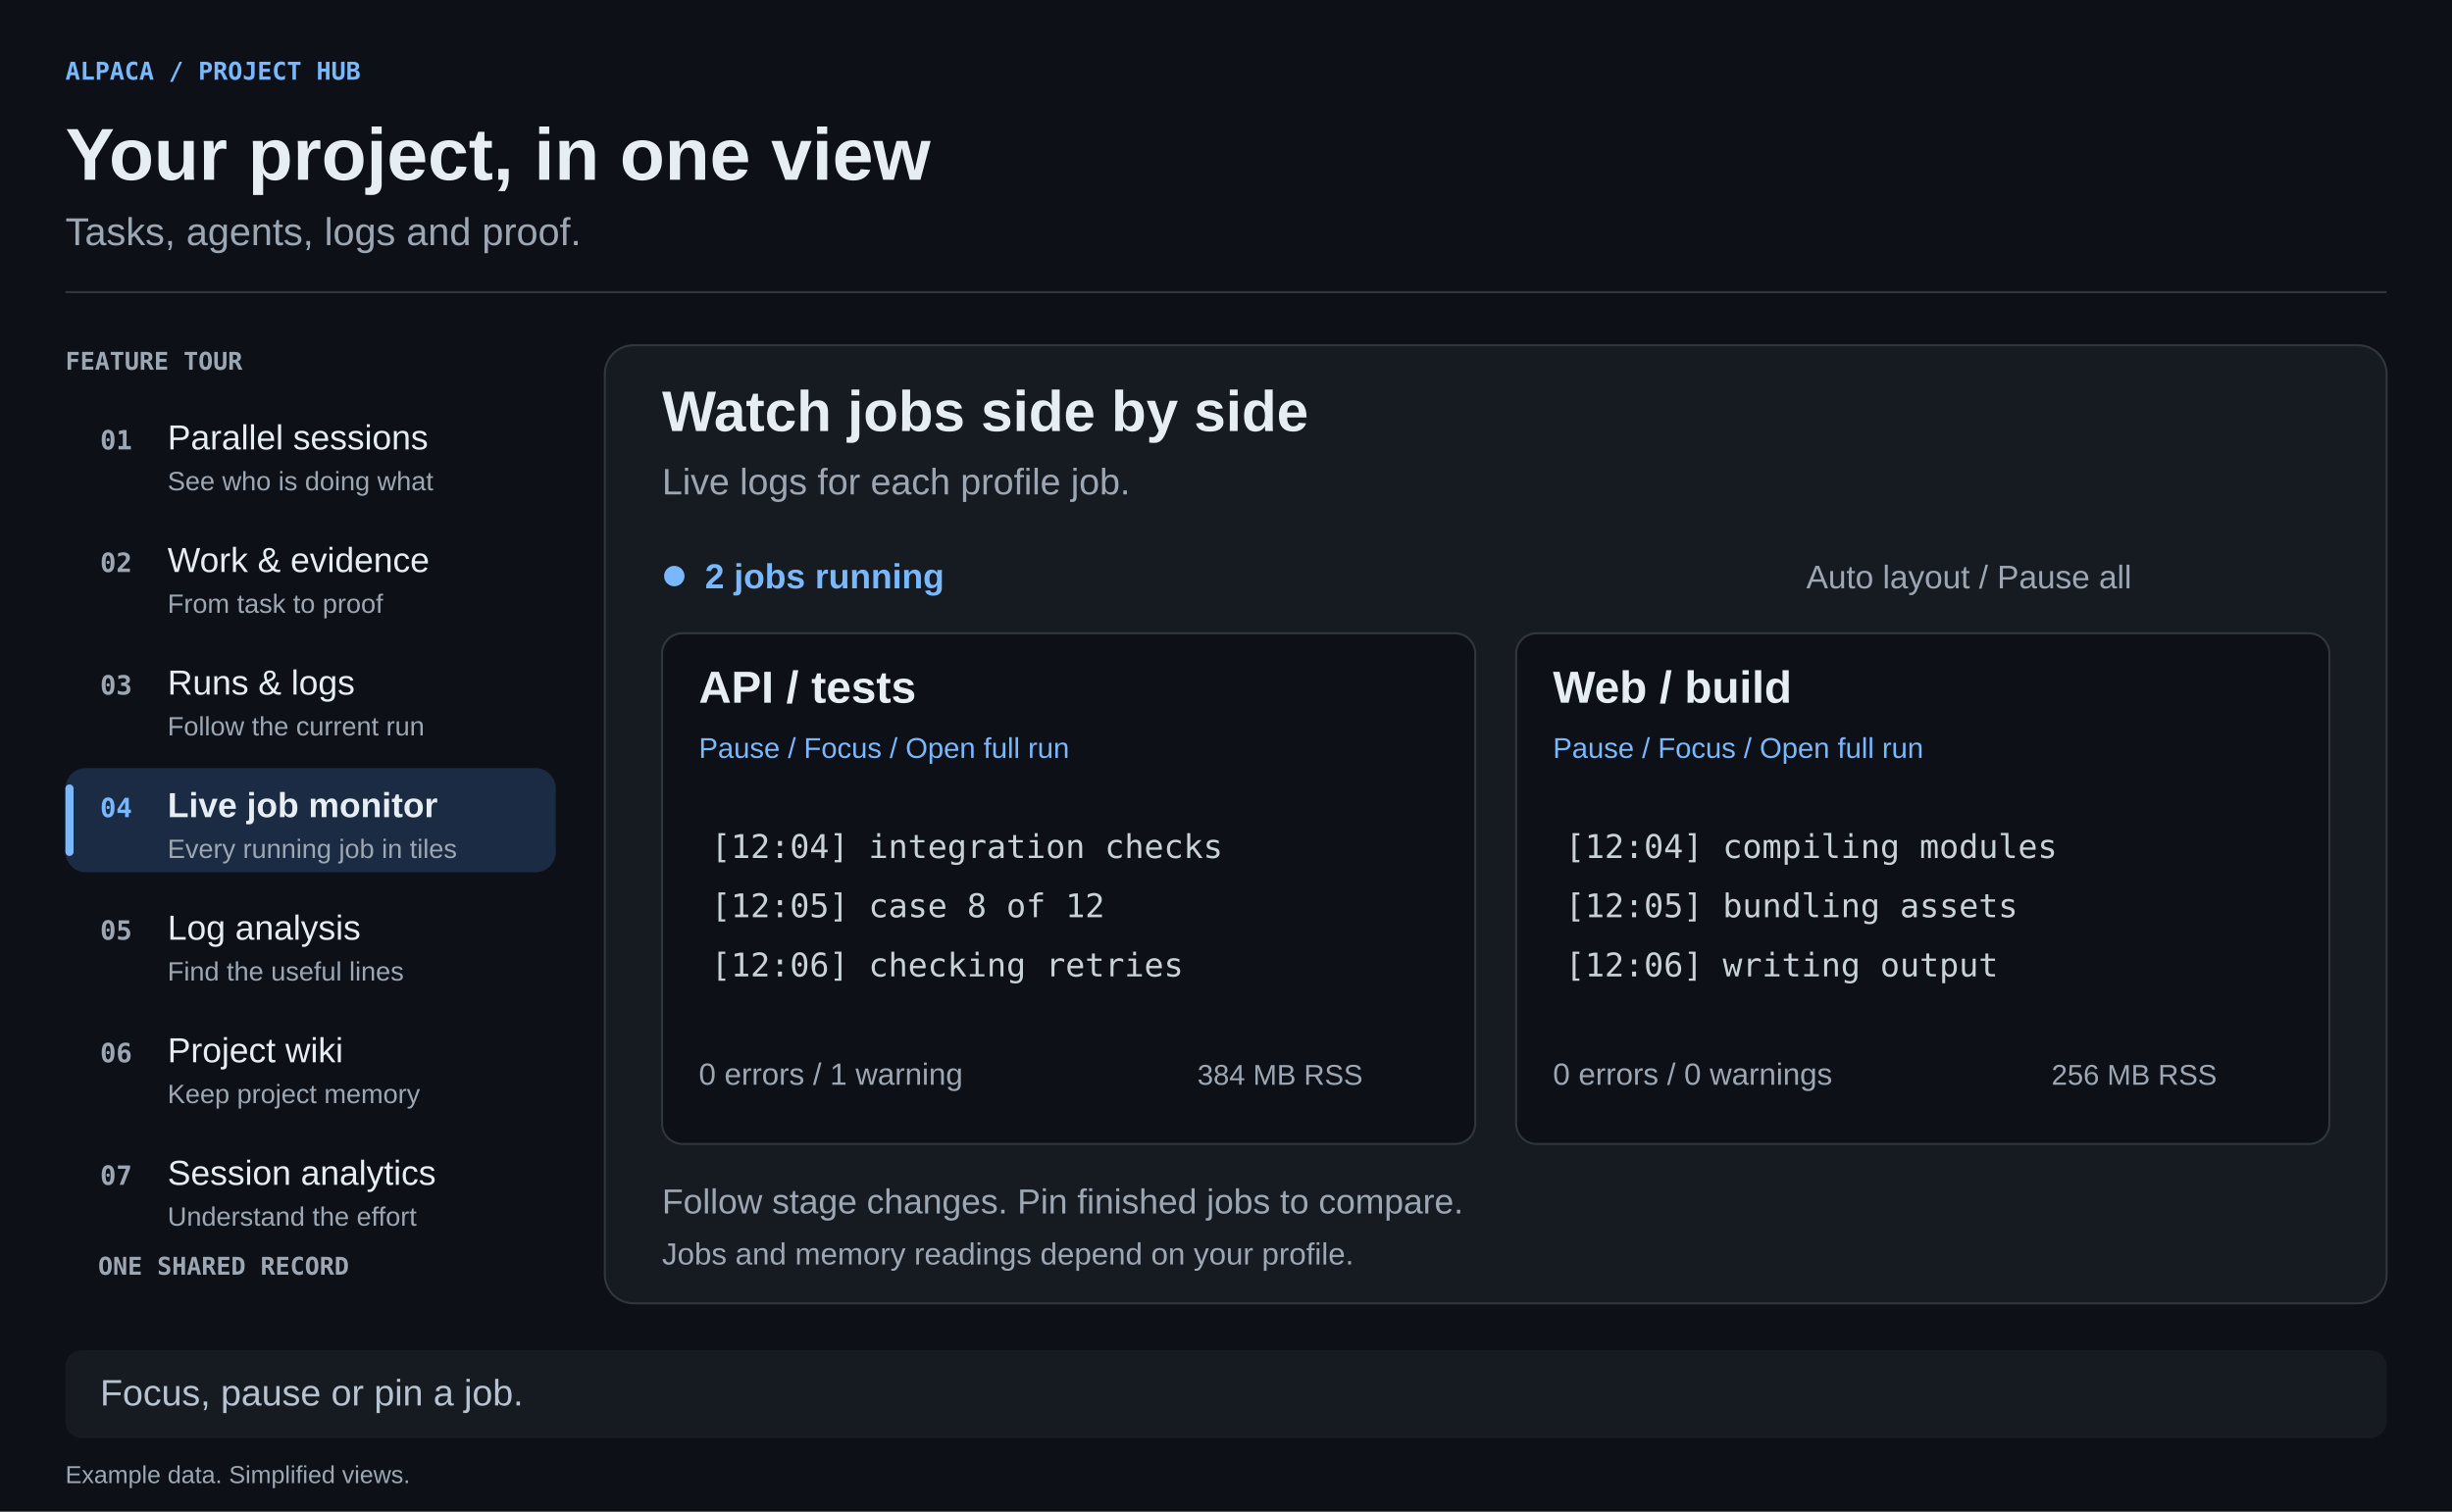
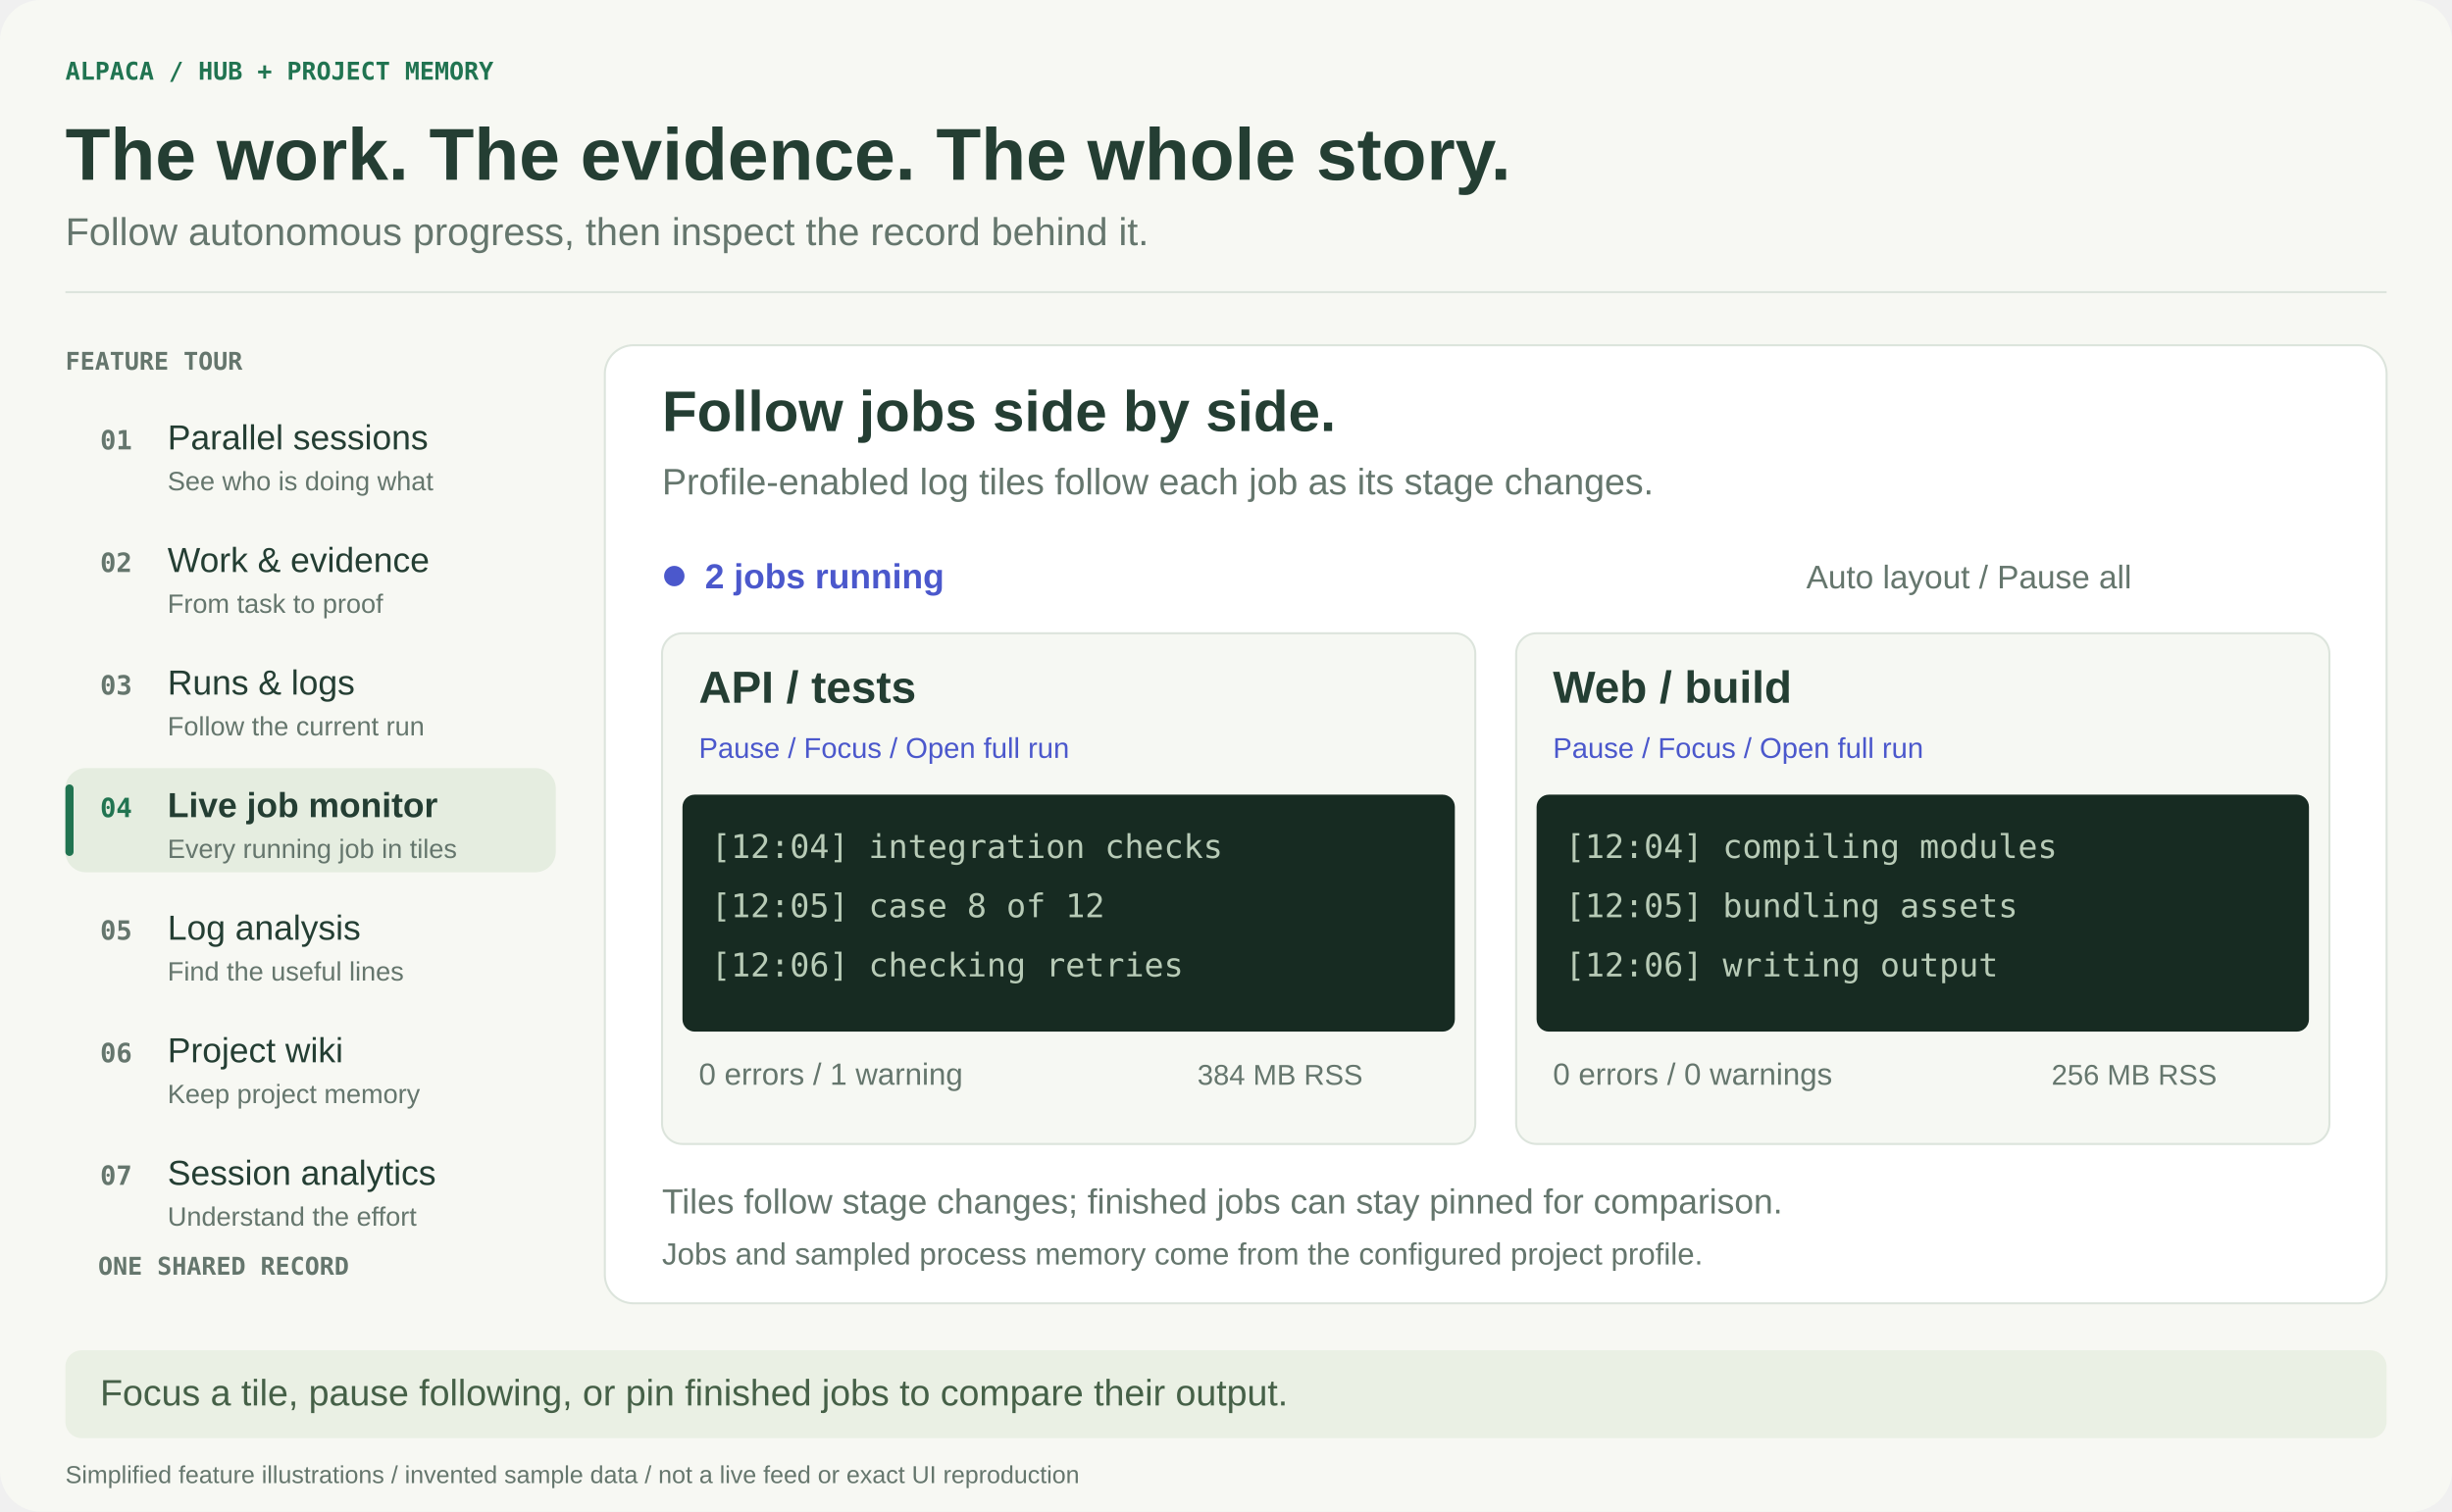
<svg xmlns="http://www.w3.org/2000/svg" width="1200" height="740" viewBox="0 0 1200 740" role="img" aria-labelledby="title desc">
-   <rect x="0" y="0" width="1200" height="740" rx="0" fill="#0d1117" />
-   <text x="32" y="39" font-family="DejaVu Sans Mono, monospace" font-size="12" font-weight="700" fill="#79b8ff">ALPACA / PROJECT HUB</text>
-   <text x="32" y="88" font-family="Arial, Helvetica, sans-serif" font-size="36" font-weight="700" fill="#e6edf3">Your project, in one view</text>
-   <text x="32" y="120" font-family="Arial, Helvetica, sans-serif" font-size="19" font-weight="400" fill="#9da7b3">Tasks, agents, logs and proof.</text>
-   <path d="M32 143L1168 143" stroke="#30363d" fill="none" />
-   <text x="32" y="181" font-family="DejaVu Sans Mono, monospace" font-size="12" font-weight="700" fill="#9da7b3">FEATURE TOUR</text>
-   <text x="49" y="220.0" font-family="DejaVu Sans Mono, monospace" font-size="13" font-weight="700" fill="#9da7b3">01</text>
-   <text x="82" y="220.0" font-family="Arial, Helvetica, sans-serif" font-size="17" font-weight="400" fill="#e6edf3">Parallel sessions</text>
-   <text x="82" y="240.0" font-family="Arial, Helvetica, sans-serif" font-size="13" font-weight="400" fill="#9da7b3">See who is doing what</text>
-   <text x="49" y="280.0" font-family="DejaVu Sans Mono, monospace" font-size="13" font-weight="700" fill="#9da7b3">02</text>
-   <text x="82" y="280.0" font-family="Arial, Helvetica, sans-serif" font-size="17" font-weight="400" fill="#e6edf3">Work &amp; evidence</text>
-   <text x="82" y="300.0" font-family="Arial, Helvetica, sans-serif" font-size="13" font-weight="400" fill="#9da7b3">From task to proof</text>
-   <text x="49" y="340.0" font-family="DejaVu Sans Mono, monospace" font-size="13" font-weight="700" fill="#9da7b3">03</text>
-   <text x="82" y="340.0" font-family="Arial, Helvetica, sans-serif" font-size="17" font-weight="400" fill="#e6edf3">Runs &amp; logs</text>
-   <text x="82" y="360.0" font-family="Arial, Helvetica, sans-serif" font-size="13" font-weight="400" fill="#9da7b3">Follow the current run</text>
-   <rect x="32" y="376.0" width="240" height="51.0" rx="10" fill="#1b2b44" />
-   <rect x="32" y="384.0" width="4" height="35.0" rx="2" fill="#79b8ff" />
-   <text x="49" y="400.0" font-family="DejaVu Sans Mono, monospace" font-size="13" font-weight="700" fill="#79b8ff">04</text>
-   <text x="82" y="400.0" font-family="Arial, Helvetica, sans-serif" font-size="17" font-weight="700" fill="#e6edf3">Live job monitor</text>
-   <text x="82" y="420.0" font-family="Arial, Helvetica, sans-serif" font-size="13" font-weight="400" fill="#9da7b3">Every running job in tiles</text>
-   <text x="49" y="460.0" font-family="DejaVu Sans Mono, monospace" font-size="13" font-weight="700" fill="#9da7b3">05</text>
-   <text x="82" y="460.0" font-family="Arial, Helvetica, sans-serif" font-size="17" font-weight="400" fill="#e6edf3">Log analysis</text>
-   <text x="82" y="480.0" font-family="Arial, Helvetica, sans-serif" font-size="13" font-weight="400" fill="#9da7b3">Find the useful lines</text>
-   <text x="49" y="520.0" font-family="DejaVu Sans Mono, monospace" font-size="13" font-weight="700" fill="#9da7b3">06</text>
-   <text x="82" y="520.0" font-family="Arial, Helvetica, sans-serif" font-size="17" font-weight="400" fill="#e6edf3">Project wiki</text>
-   <text x="82" y="540.0" font-family="Arial, Helvetica, sans-serif" font-size="13" font-weight="400" fill="#9da7b3">Keep project memory</text>
-   <text x="49" y="580.0" font-family="DejaVu Sans Mono, monospace" font-size="13" font-weight="700" fill="#9da7b3">07</text>
-   <text x="82" y="580.0" font-family="Arial, Helvetica, sans-serif" font-size="17" font-weight="400" fill="#e6edf3">Session analytics</text>
-   <text x="82" y="600.0" font-family="Arial, Helvetica, sans-serif" font-size="13" font-weight="400" fill="#9da7b3">Understand the effort</text>
-   <text x="48" y="624" font-family="DejaVu Sans Mono, monospace" font-size="12" font-weight="700" fill="#9da7b3">ONE SHARED RECORD</text>
-   <rect x="296" y="169" width="872" height="469" rx="14" fill="#161b22" stroke="#30363d" />
-   <text x="324" y="211" font-family="Arial, Helvetica, sans-serif" font-size="28" font-weight="700" fill="#e6edf3">Watch jobs side by side</text>
-   <text x="324" y="242" font-family="Arial, Helvetica, sans-serif" font-size="18" font-weight="400" fill="#9da7b3">Live logs for each profile job.</text>
-   <circle cx="330" cy="282" r="5" fill="#79b8ff" />
-   <text x="345" y="288" font-family="Arial, Helvetica, sans-serif" font-size="17" font-weight="600" fill="#79b8ff">2 jobs running</text>
-   <text x="884" y="288" font-family="Arial, Helvetica, sans-serif" font-size="16" font-weight="400" fill="#9da7b3">Auto layout / Pause all</text>
-   <rect x="324" y="310" width="398" height="250" rx="10" fill="#0d1117" stroke="#30363d" />
-   <text x="342" y="344" font-family="Arial, Helvetica, sans-serif" font-size="22" font-weight="600" fill="#e6edf3">API / tests</text>
-   <text x="342" y="371" font-family="Arial, Helvetica, sans-serif" font-size="14" font-weight="400" fill="#79b8ff">Pause / Focus / Open full run</text>
-   <rect x="334" y="389" width="378" height="116" rx="6" fill="#0d1117" />
-   <text x="348" y="420" font-family="DejaVu Sans Mono, monospace" font-size="16" font-weight="400" fill="#c9d1d9">[12:04] integration checks</text>
-   <text x="348" y="449" font-family="DejaVu Sans Mono, monospace" font-size="16" font-weight="400" fill="#c9d1d9">[12:05] case 8 of 12</text>
-   <text x="348" y="478" font-family="DejaVu Sans Mono, monospace" font-size="16" font-weight="400" fill="#c9d1d9">[12:06] checking retries</text>
-   <text x="342" y="531" font-family="Arial, Helvetica, sans-serif" font-size="15" font-weight="400" fill="#9da7b3">0 errors / 1 warning</text>
-   <text x="586" y="531" font-family="Arial, Helvetica, sans-serif" font-size="14" font-weight="400" fill="#9da7b3">384 MB RSS</text>
-   <rect x="742" y="310" width="398" height="250" rx="10" fill="#0d1117" stroke="#30363d" />
-   <text x="760" y="344" font-family="Arial, Helvetica, sans-serif" font-size="22" font-weight="600" fill="#e6edf3">Web / build</text>
-   <text x="760" y="371" font-family="Arial, Helvetica, sans-serif" font-size="14" font-weight="400" fill="#79b8ff">Pause / Focus / Open full run</text>
-   <rect x="752" y="389" width="378" height="116" rx="6" fill="#0d1117" />
-   <text x="766" y="420" font-family="DejaVu Sans Mono, monospace" font-size="16" font-weight="400" fill="#c9d1d9">[12:04] compiling modules</text>
-   <text x="766" y="449" font-family="DejaVu Sans Mono, monospace" font-size="16" font-weight="400" fill="#c9d1d9">[12:05] bundling assets</text>
-   <text x="766" y="478" font-family="DejaVu Sans Mono, monospace" font-size="16" font-weight="400" fill="#c9d1d9">[12:06] writing output</text>
-   <text x="760" y="531" font-family="Arial, Helvetica, sans-serif" font-size="15" font-weight="400" fill="#9da7b3">0 errors / 0 warnings</text>
-   <text x="1004" y="531" font-family="Arial, Helvetica, sans-serif" font-size="14" font-weight="400" fill="#9da7b3">256 MB RSS</text>
-   <text x="324" y="594" font-family="Arial, Helvetica, sans-serif" font-size="17" font-weight="400" fill="#9da7b3">Follow stage changes. Pin finished jobs to compare.</text>
-   <text x="324" y="619" font-family="Arial, Helvetica, sans-serif" font-size="15" font-weight="400" fill="#9da7b3">Jobs and memory readings depend on your profile.</text>
-   <rect x="32" y="661" width="1136" height="43" rx="8" fill="#161b22" />
-   <text x="49" y="688" font-family="Arial, Helvetica, sans-serif" font-size="18" font-weight="400" fill="#b7c3d0">Focus, pause or pin a job.</text>
-   <text x="32" y="726" font-family="Arial, Helvetica, sans-serif" font-size="12" font-weight="400" fill="#9da7b3">Example data. Simplified views.</text>
+   <rect x="0" y="0" width="1200" height="740" rx="20" fill="#f7f8f3" />
+   <text x="32" y="39" font-family="DejaVu Sans Mono, monospace" font-size="12" font-weight="700" fill="#217451">ALPACA / HUB + PROJECT MEMORY</text>
+   <text x="32" y="88" font-family="Arial, Helvetica, sans-serif" font-size="36" font-weight="700" fill="#243e33">The work. The evidence. The whole story.</text>
+   <text x="32" y="120" font-family="Arial, Helvetica, sans-serif" font-size="19" font-weight="400" fill="#65766d">Follow autonomous progress, then inspect the record behind it.</text>
+   <path d="M32 143L1168 143" stroke="#dce4dc" fill="none" />
+   <text x="32" y="181" font-family="DejaVu Sans Mono, monospace" font-size="12" font-weight="700" fill="#65766d">FEATURE TOUR</text>
+   <text x="49" y="220.0" font-family="DejaVu Sans Mono, monospace" font-size="13" font-weight="700" fill="#65766d">01</text>
+   <text x="82" y="220.0" font-family="Arial, Helvetica, sans-serif" font-size="17" font-weight="400" fill="#243e33">Parallel sessions</text>
+   <text x="82" y="240.0" font-family="Arial, Helvetica, sans-serif" font-size="13" font-weight="400" fill="#65766d">See who is doing what</text>
+   <text x="49" y="280.0" font-family="DejaVu Sans Mono, monospace" font-size="13" font-weight="700" fill="#65766d">02</text>
+   <text x="82" y="280.0" font-family="Arial, Helvetica, sans-serif" font-size="17" font-weight="400" fill="#243e33">Work &amp; evidence</text>
+   <text x="82" y="300.0" font-family="Arial, Helvetica, sans-serif" font-size="13" font-weight="400" fill="#65766d">From task to proof</text>
+   <text x="49" y="340.0" font-family="DejaVu Sans Mono, monospace" font-size="13" font-weight="700" fill="#65766d">03</text>
+   <text x="82" y="340.0" font-family="Arial, Helvetica, sans-serif" font-size="17" font-weight="400" fill="#243e33">Runs &amp; logs</text>
+   <text x="82" y="360.0" font-family="Arial, Helvetica, sans-serif" font-size="13" font-weight="400" fill="#65766d">Follow the current run</text>
+   <rect x="32" y="376.0" width="240" height="51.0" rx="10" fill="#e5ede0" />
+   <rect x="32" y="384.0" width="4" height="35.0" rx="2" fill="#217451" />
+   <text x="49" y="400.0" font-family="DejaVu Sans Mono, monospace" font-size="13" font-weight="700" fill="#217451">04</text>
+   <text x="82" y="400.0" font-family="Arial, Helvetica, sans-serif" font-size="17" font-weight="700" fill="#243e33">Live job monitor</text>
+   <text x="82" y="420.0" font-family="Arial, Helvetica, sans-serif" font-size="13" font-weight="400" fill="#65766d">Every running job in tiles</text>
+   <text x="49" y="460.0" font-family="DejaVu Sans Mono, monospace" font-size="13" font-weight="700" fill="#65766d">05</text>
+   <text x="82" y="460.0" font-family="Arial, Helvetica, sans-serif" font-size="17" font-weight="400" fill="#243e33">Log analysis</text>
+   <text x="82" y="480.0" font-family="Arial, Helvetica, sans-serif" font-size="13" font-weight="400" fill="#65766d">Find the useful lines</text>
+   <text x="49" y="520.0" font-family="DejaVu Sans Mono, monospace" font-size="13" font-weight="700" fill="#65766d">06</text>
+   <text x="82" y="520.0" font-family="Arial, Helvetica, sans-serif" font-size="17" font-weight="400" fill="#243e33">Project wiki</text>
+   <text x="82" y="540.0" font-family="Arial, Helvetica, sans-serif" font-size="13" font-weight="400" fill="#65766d">Keep project memory</text>
+   <text x="49" y="580.0" font-family="DejaVu Sans Mono, monospace" font-size="13" font-weight="700" fill="#65766d">07</text>
+   <text x="82" y="580.0" font-family="Arial, Helvetica, sans-serif" font-size="17" font-weight="400" fill="#243e33">Session analytics</text>
+   <text x="82" y="600.0" font-family="Arial, Helvetica, sans-serif" font-size="13" font-weight="400" fill="#65766d">Understand the effort</text>
+   <text x="48" y="624" font-family="DejaVu Sans Mono, monospace" font-size="12" font-weight="700" fill="#65766d">ONE SHARED RECORD</text>
+   <rect x="296" y="169" width="872" height="469" rx="14" fill="#ffffff" stroke="#dce4dc" />
+   <text x="324" y="211" font-family="Arial, Helvetica, sans-serif" font-size="28" font-weight="700" fill="#243e33">Follow jobs side by side.</text>
+   <text x="324" y="242" font-family="Arial, Helvetica, sans-serif" font-size="18" font-weight="400" fill="#65766d">Profile-enabled log tiles follow each job as its stage changes.</text>
+   <circle cx="330" cy="282" r="5" fill="#4b58cc" />
+   <text x="345" y="288" font-family="Arial, Helvetica, sans-serif" font-size="17" font-weight="600" fill="#4b58cc">2 jobs running</text>
+   <text x="884" y="288" font-family="Arial, Helvetica, sans-serif" font-size="16" font-weight="400" fill="#65766d">Auto layout / Pause all</text>
+   <rect x="324" y="310" width="398" height="250" rx="10" fill="#f6f8f3" stroke="#dce4dc" />
+   <text x="342" y="344" font-family="Arial, Helvetica, sans-serif" font-size="22" font-weight="600" fill="#243e33">API / tests</text>
+   <text x="342" y="371" font-family="Arial, Helvetica, sans-serif" font-size="14" font-weight="400" fill="#4b58cc">Pause / Focus / Open full run</text>
+   <rect x="334" y="389" width="378" height="116" rx="6" fill="#172b22" />
+   <text x="348" y="420" font-family="DejaVu Sans Mono, monospace" font-size="16" font-weight="400" fill="#b8cbb7">[12:04] integration checks</text>
+   <text x="348" y="449" font-family="DejaVu Sans Mono, monospace" font-size="16" font-weight="400" fill="#b8cbb7">[12:05] case 8 of 12</text>
+   <text x="348" y="478" font-family="DejaVu Sans Mono, monospace" font-size="16" font-weight="400" fill="#b8cbb7">[12:06] checking retries</text>
+   <text x="342" y="531" font-family="Arial, Helvetica, sans-serif" font-size="15" font-weight="400" fill="#65766d">0 errors / 1 warning</text>
+   <text x="586" y="531" font-family="Arial, Helvetica, sans-serif" font-size="14" font-weight="400" fill="#65766d">384 MB RSS</text>
+   <rect x="742" y="310" width="398" height="250" rx="10" fill="#f6f8f3" stroke="#dce4dc" />
+   <text x="760" y="344" font-family="Arial, Helvetica, sans-serif" font-size="22" font-weight="600" fill="#243e33">Web / build</text>
+   <text x="760" y="371" font-family="Arial, Helvetica, sans-serif" font-size="14" font-weight="400" fill="#4b58cc">Pause / Focus / Open full run</text>
+   <rect x="752" y="389" width="378" height="116" rx="6" fill="#172b22" />
+   <text x="766" y="420" font-family="DejaVu Sans Mono, monospace" font-size="16" font-weight="400" fill="#b8cbb7">[12:04] compiling modules</text>
+   <text x="766" y="449" font-family="DejaVu Sans Mono, monospace" font-size="16" font-weight="400" fill="#b8cbb7">[12:05] bundling assets</text>
+   <text x="766" y="478" font-family="DejaVu Sans Mono, monospace" font-size="16" font-weight="400" fill="#b8cbb7">[12:06] writing output</text>
+   <text x="760" y="531" font-family="Arial, Helvetica, sans-serif" font-size="15" font-weight="400" fill="#65766d">0 errors / 0 warnings</text>
+   <text x="1004" y="531" font-family="Arial, Helvetica, sans-serif" font-size="14" font-weight="400" fill="#65766d">256 MB RSS</text>
+   <text x="324" y="594" font-family="Arial, Helvetica, sans-serif" font-size="17" font-weight="400" fill="#65766d">Tiles follow stage changes; finished jobs can stay pinned for comparison.</text>
+   <text x="324" y="619" font-family="Arial, Helvetica, sans-serif" font-size="15" font-weight="400" fill="#65766d">Jobs and sampled process memory come from the configured project profile.</text>
+   <rect x="32" y="661" width="1136" height="43" rx="8" fill="#eaf0e4" />
+   <text x="49" y="688" font-family="Arial, Helvetica, sans-serif" font-size="18" font-weight="400" fill="#456047">Focus a tile, pause following, or pin finished jobs to compare their output.</text>
+   <text x="32" y="726" font-family="Arial, Helvetica, sans-serif" font-size="12" font-weight="400" fill="#65766d">Simplified feature illustrations / invented sample data / not a live feed or exact UI reproduction</text>
</svg>
